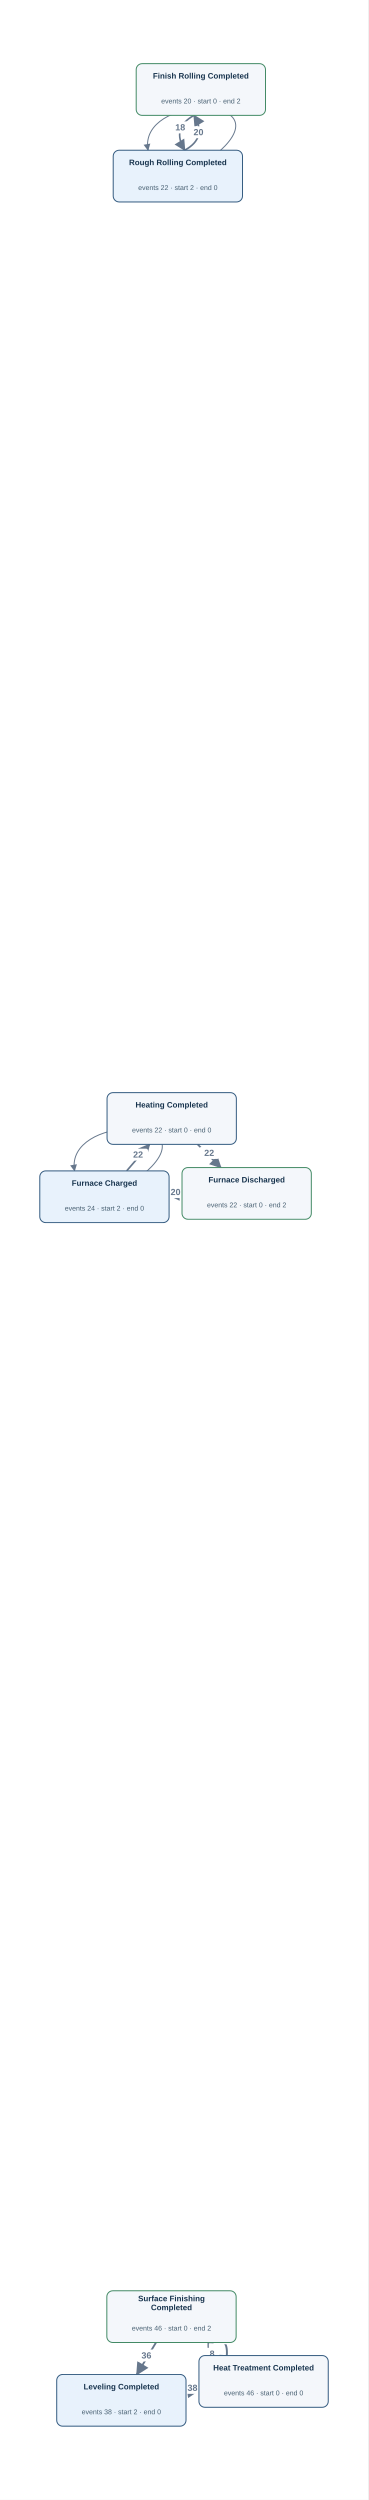
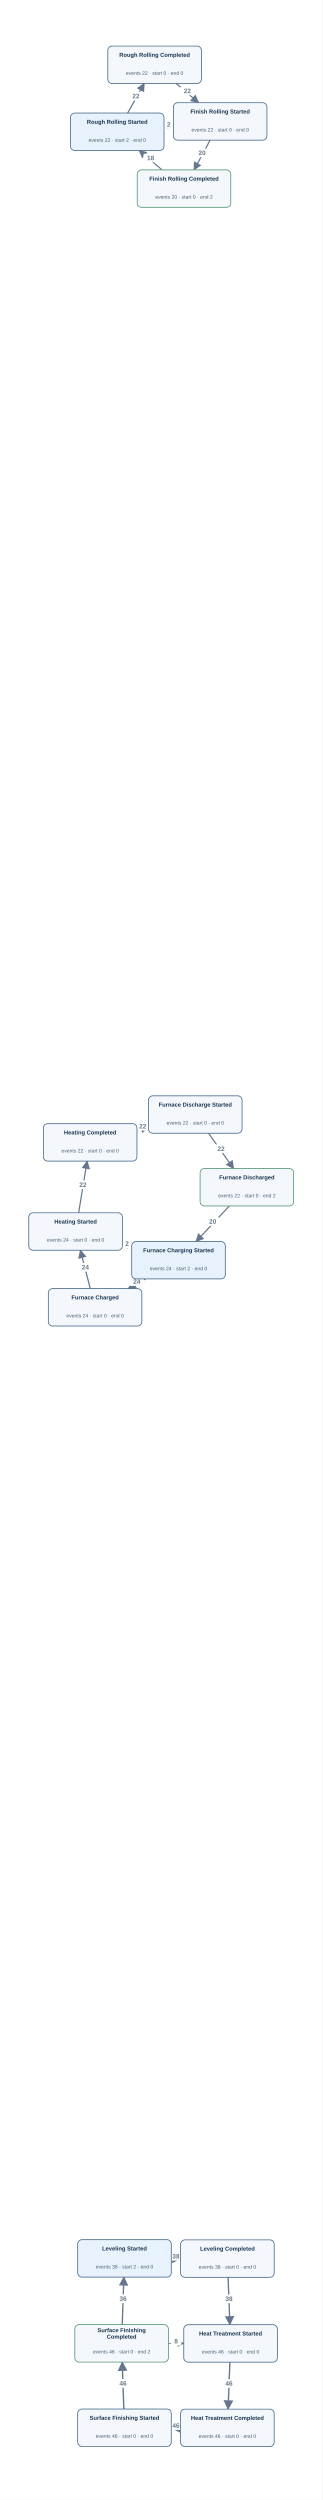
- <svg xmlns="http://www.w3.org/2000/svg" viewBox="0 0 740 5027" width="740" height="5027" role="img" aria-label="Gold directly follows graph">
+ <svg xmlns="http://www.w3.org/2000/svg" viewBox="0 0 896 6947" width="896" height="6947" role="img" aria-label="Gold directly follows graph">
  <defs>
    <marker id="arr" viewBox="0 0 10 10" refX="9" refY="5" markerWidth="7" markerHeight="7" orient="auto-start-reverse">
      <path d="M 0 0 L 10 5 L 0 10 z" fill="#66778c" />
    </marker>
  </defs>
-   <rect width="740.039" height="5026.584" fill="#fff" />
-   <g data-source="Finish Rolling Completed" data-target="Rough Rolling Completed" data-edge="Finish Rolling Completed → Rough Rolling Completed">
-     <path d="M 390.063 232.0 Q 344.03 257.297, 371.451 302.098" fill="none" stroke="#66778c" stroke-width="3.261" marker-end="url(#arr)" />
-     <rect x="342.394" y="244.173" width="40" height="24" rx="4" fill="white" />
-     <text x="362.394" y="262.173" text-anchor="middle" font-family="Arial,sans-serif" font-size="18" font-weight="700" fill="#66778c">18</text>
+   <rect width="896.006" height="6946.506" fill="#fff" />
+   <g data-source="Finish Rolling Completed" data-target="Rough Rolling Started" data-edge="Finish Rolling Completed → Rough Rolling Started">
+     <path d="M 450.199 472.096 Q 418.521 445.131, 386.844 418.166" fill="none" stroke="#66778c" stroke-width="3.261" marker-end="url(#arr)" />
+     <rect x="398.521" y="427.131" width="40" height="24" rx="4" fill="white" />
+     <text x="418.521" y="445.131" text-anchor="middle" font-family="Arial,sans-serif" font-size="18" font-weight="700" fill="#66778c">18</text>
  </g>
-   <g data-source="Furnace Charged" data-target="Furnace Charged" data-edge="Furnace Charged → Furnace Charged">
-     <path d="M 295.0 2355.41 C 420.0 2241.41, 130.0 2241.41, 150.0 2354.41" fill="none" stroke="#66778c" stroke-width="1.969" marker-end="url(#arr)" />
-     <rect x="235.0" y="2256.41" width="30" height="24" rx="4" fill="white" />
-     <text x="250.0" y="2274.41" text-anchor="middle" font-family="Arial,sans-serif" font-size="18" font-weight="700" fill="#66778c">2</text>
+   <g data-source="Finish Rolling Started" data-target="Finish Rolling Completed" data-edge="Finish Rolling Started → Finish Rolling Completed">
+     <path d="M 583.762 389.471 Q 561.521 430.783, 539.28 472.096" fill="none" stroke="#66778c" stroke-width="3.331" marker-end="url(#arr)" />
+     <rect x="541.521" y="412.783" width="40" height="24" rx="4" fill="white" />
+     <text x="561.521" y="430.783" text-anchor="middle" font-family="Arial,sans-serif" font-size="18" font-weight="700" fill="#66778c">20</text>
  </g>
-   <g data-source="Furnace Charged" data-target="Heating Completed" data-edge="Furnace Charged → Heating Completed">
-     <path d="M 254.702 2354.41 Q 277.627 2327.743, 300.551 2301.076" fill="none" stroke="#66778c" stroke-width="3.395" marker-end="url(#arr)" />
-     <rect x="257.627" y="2309.743" width="40" height="24" rx="4" fill="white" />
-     <text x="277.627" y="2327.743" text-anchor="middle" font-family="Arial,sans-serif" font-size="18" font-weight="700" fill="#66778c">22</text>
+   <g data-source="Finish Rolling Started" data-target="Rough Rolling Started" data-edge="Finish Rolling Started → Rough Rolling Started">
+     <path d="M 481.757 350.514 Q 468.757 351.818, 455.757 353.123" fill="none" stroke="#66778c" stroke-width="1.969" marker-end="url(#arr)" />
+     <rect x="453.757" y="333.818" width="30" height="24" rx="4" fill="white" />
+     <text x="468.757" y="351.818" text-anchor="middle" font-family="Arial,sans-serif" font-size="18" font-weight="700" fill="#66778c">2</text>
  </g>
-   <g data-source="Furnace Discharged" data-target="Furnace Charged" data-edge="Furnace Discharged → Furnace Charged">
-     <path d="M 366.0 2402.752 Q 353.0 2403.057, 340.0 2403.362" fill="none" stroke="#66778c" stroke-width="3.331" marker-end="url(#arr)" />
-     <rect x="333.0" y="2385.057" width="40" height="24" rx="4" fill="white" />
-     <text x="353.0" y="2403.057" text-anchor="middle" font-family="Arial,sans-serif" font-size="18" font-weight="700" fill="#66778c">20</text>
+   <g data-source="Furnace Charged" data-target="Heating Started" data-edge="Furnace Charged → Heating Started">
+     <path d="M 250.838 3580.836 Q 237.109 3527.477, 223.38 3474.118" fill="none" stroke="#66778c" stroke-width="3.453" marker-end="url(#arr)" />
+     <rect x="217.109" y="3509.477" width="40" height="24" rx="4" fill="white" />
+     <text x="237.109" y="3527.477" text-anchor="middle" font-family="Arial,sans-serif" font-size="18" font-weight="700" fill="#66778c">24</text>
  </g>
-   <g data-source="Heat Treatment Completed" data-target="Surface Finishing Completed" data-edge="Heat Treatment Completed → Surface Finishing Completed">
-     <path d="M 456.095 4736.576 Q 459.287 4692.365, 418.762 4710.322" fill="none" stroke="#66778c" stroke-width="3.895" marker-end="url(#arr)" />
-     <rect x="428.358" y="4689.907" width="40" height="24" rx="4" fill="white" />
-     <text x="448.358" y="4707.907" text-anchor="middle" font-family="Arial,sans-serif" font-size="18" font-weight="700" fill="#66778c">46</text>
+   <g data-source="Furnace Charging Started" data-target="Furnace Charged" data-edge="Furnace Charging Started → Furnace Charged">
+     <path d="M 403.995 3553.836 Q 380.109 3567.336, 356.223 3580.836" fill="none" stroke="#66778c" stroke-width="3.453" marker-end="url(#arr)" />
+     <rect x="360.109" y="3549.336" width="40" height="24" rx="4" fill="white" />
+     <text x="380.109" y="3567.336" text-anchor="middle" font-family="Arial,sans-serif" font-size="18" font-weight="700" fill="#66778c">24</text>
  </g>
-   <g data-source="Heating Completed" data-target="Furnace Discharged" data-edge="Heating Completed → Furnace Discharged">
-     <path d="M 397.295 2301.076 Q 420.627 2324.39, 443.959 2347.704" fill="none" stroke="#66778c" stroke-width="3.395" marker-end="url(#arr)" />
-     <rect x="400.627" y="2306.39" width="40" height="24" rx="4" fill="white" />
-     <text x="420.627" y="2324.39" text-anchor="middle" font-family="Arial,sans-serif" font-size="18" font-weight="700" fill="#66778c">22</text>
+   <g data-source="Furnace Discharge Started" data-target="Furnace Discharged" data-edge="Furnace Discharge Started → Furnace Discharged">
+     <path d="M 579.507 3149.068 Q 614.311 3198.127, 649.116 3247.186" fill="none" stroke="#66778c" stroke-width="3.395" marker-end="url(#arr)" />
+     <rect x="594.311" y="3180.127" width="40" height="24" rx="4" fill="white" />
+     <text x="614.311" y="3198.127" text-anchor="middle" font-family="Arial,sans-serif" font-size="18" font-weight="700" fill="#66778c">22</text>
  </g>
-   <g data-source="Leveling Completed" data-target="Heat Treatment Completed" data-edge="Leveling Completed → Heat Treatment Completed">
-     <path d="M 374.039 4809.307 Q 387.039 4807.58, 400.039 4805.852" fill="none" stroke="#66778c" stroke-width="3.764" marker-end="url(#arr)" />
-     <rect x="367.039" y="4789.58" width="40" height="24" rx="4" fill="white" />
-     <text x="387.039" y="4807.58" text-anchor="middle" font-family="Arial,sans-serif" font-size="18" font-weight="700" fill="#66778c">38</text>
+   <g data-source="Furnace Discharged" data-target="Furnace Charging Started" data-edge="Furnace Discharged → Furnace Charging Started">
+     <path d="M 637.251 3351.186 Q 591.003 3400.511, 544.756 3449.836" fill="none" stroke="#66778c" stroke-width="3.331" marker-end="url(#arr)" />
+     <rect x="571.003" y="3382.511" width="40" height="24" rx="4" fill="white" />
+     <text x="591.003" y="3400.511" text-anchor="middle" font-family="Arial,sans-serif" font-size="18" font-weight="700" fill="#66778c">20</text>
  </g>
-   <g data-source="Rough Rolling Completed" data-target="Finish Rolling Completed" data-edge="Rough Rolling Completed → Finish Rolling Completed">
-     <path d="M 371.451 302.098 Q 417.485 276.801, 390.063 232.0" fill="none" stroke="#66778c" stroke-width="3.331" marker-end="url(#arr)" />
-     <rect x="379.121" y="253.925" width="40" height="24" rx="4" fill="white" />
-     <text x="399.121" y="271.925" text-anchor="middle" font-family="Arial,sans-serif" font-size="18" font-weight="700" fill="#66778c">20</text>
+   <g data-source="Heat Treatment Completed" data-target="Surface Finishing Started" data-edge="Heat Treatment Completed → Surface Finishing Started">
+     <path d="M 501.862 6746.379 Q 488.862 6746.366, 475.862 6746.353" fill="none" stroke="#66778c" stroke-width="3.895" marker-end="url(#arr)" />
+     <rect x="468.862" y="6728.366" width="40" height="24" rx="4" fill="white" />
+     <text x="488.862" y="6746.366" text-anchor="middle" font-family="Arial,sans-serif" font-size="18" font-weight="700" fill="#66778c">46</text>
  </g>
-   <g data-source="Rough Rolling Completed" data-target="Rough Rolling Completed" data-edge="Rough Rolling Completed → Rough Rolling Completed">
-     <path d="M 442.644 303.098 C 567.644 189.098, 277.644 189.098, 297.644 302.098" fill="none" stroke="#66778c" stroke-width="1.969" marker-end="url(#arr)" />
-     <rect x="382.644" y="204.098" width="30" height="24" rx="4" fill="white" />
-     <text x="397.644" y="222.098" text-anchor="middle" font-family="Arial,sans-serif" font-size="18" font-weight="700" fill="#66778c">2</text>
+   <g data-source="Heat Treatment Started" data-target="Heat Treatment Completed" data-edge="Heat Treatment Started → Heat Treatment Completed">
+     <path d="M 638.745 6563.927 Q 636.284 6629.217, 633.822 6694.506" fill="none" stroke="#66778c" stroke-width="3.895" marker-end="url(#arr)" />
+     <rect x="616.284" y="6611.217" width="40" height="24" rx="4" fill="white" />
+     <text x="636.284" y="6629.217" text-anchor="middle" font-family="Arial,sans-serif" font-size="18" font-weight="700" fill="#66778c">46</text>
  </g>
-   <g data-source="Surface Finishing Completed" data-target="Heat Treatment Completed" data-edge="Surface Finishing Completed → Heat Treatment Completed">
-     <path d="M 418.762 4710.322 Q 415.569 4754.532, 456.095 4736.576" fill="none" stroke="#66778c" stroke-width="2.738" marker-end="url(#arr)" />
-     <rect x="411.499" y="4720.99" width="30" height="24" rx="4" fill="white" />
-     <text x="426.499" y="4738.99" text-anchor="middle" font-family="Arial,sans-serif" font-size="18" font-weight="700" fill="#66778c">8</text>
+   <g data-source="Heating Completed" data-target="Furnace Discharge Started" data-edge="Heating Completed → Furnace Discharge Started">
+     <path d="M 380.547 3140.019 Q 396.582 3135.769, 412.616 3131.52" fill="none" stroke="#66778c" stroke-width="3.395" marker-end="url(#arr)" />
+     <rect x="376.582" y="3117.769" width="40" height="24" rx="4" fill="white" />
+     <text x="396.582" y="3135.769" text-anchor="middle" font-family="Arial,sans-serif" font-size="18" font-weight="700" fill="#66778c">22</text>
  </g>
-   <g data-source="Surface Finishing Completed" data-target="Leveling Completed" data-edge="Surface Finishing Completed → Leveling Completed">
-     <path d="M 313.673 4710.322 Q 294.428 4742.453, 275.184 4774.584" fill="none" stroke="#66778c" stroke-width="3.728" marker-end="url(#arr)" />
-     <rect x="274.428" y="4724.453" width="40" height="24" rx="4" fill="white" />
-     <text x="294.428" y="4742.453" text-anchor="middle" font-family="Arial,sans-serif" font-size="18" font-weight="700" fill="#66778c">36</text>
+   <g data-source="Heating Started" data-target="Furnace Charging Started" data-edge="Heating Started → Furnace Charging Started">
+     <path d="M 340.0 3458.353 Q 353.0 3461.977, 366.0 3465.6" fill="none" stroke="#66778c" stroke-width="1.969" marker-end="url(#arr)" />
+     <rect x="338.0" y="3443.977" width="30" height="24" rx="4" fill="white" />
+     <text x="353.0" y="3461.977" text-anchor="middle" font-family="Arial,sans-serif" font-size="18" font-weight="700" fill="#66778c">2</text>
+   </g>
+   <g data-source="Heating Started" data-target="Heating Completed" data-edge="Heating Started → Heating Completed">
+     <path d="M 218.514 3370.118 Q 230.273 3298.295, 242.033 3226.471" fill="none" stroke="#66778c" stroke-width="3.395" marker-end="url(#arr)" />
+     <rect x="210.273" y="3280.295" width="40" height="24" rx="4" fill="white" />
+     <text x="230.273" y="3298.295" text-anchor="middle" font-family="Arial,sans-serif" font-size="18" font-weight="700" fill="#66778c">22</text>
+   </g>
+   <g data-source="Leveling Completed" data-target="Heat Treatment Started" data-edge="Leveling Completed → Heat Treatment Started">
+     <path d="M 633.871 6328.144 Q 636.322 6394.035, 638.772 6459.927" fill="none" stroke="#66778c" stroke-width="3.764" marker-end="url(#arr)" />
+     <rect x="616.322" y="6376.035" width="40" height="24" rx="4" fill="white" />
+     <text x="636.322" y="6394.035" text-anchor="middle" font-family="Arial,sans-serif" font-size="18" font-weight="700" fill="#66778c">38</text>
+   </g>
+   <g data-source="Leveling Started" data-target="Leveling Completed" data-edge="Leveling Started → Leveling Completed">
+     <path d="M 475.938 6275.88 Q 488.938 6275.902, 501.938 6275.924" fill="none" stroke="#66778c" stroke-width="3.764" marker-end="url(#arr)" />
+     <rect x="468.938" y="6257.902" width="40" height="24" rx="4" fill="white" />
+     <text x="488.938" y="6275.902" text-anchor="middle" font-family="Arial,sans-serif" font-size="18" font-weight="700" fill="#66778c">38</text>
+   </g>
+   <g data-source="Rough Rolling Completed" data-target="Finish Rolling Started" data-edge="Rough Rolling Completed → Finish Rolling Started">
+     <path d="M 489.743 232.0 Q 520.672 258.735, 551.601 285.471" fill="none" stroke="#66778c" stroke-width="3.395" marker-end="url(#arr)" />
+     <rect x="500.672" y="240.735" width="40" height="24" rx="4" fill="white" />
+     <text x="520.672" y="258.735" text-anchor="middle" font-family="Arial,sans-serif" font-size="18" font-weight="700" fill="#66778c">22</text>
+   </g>
+   <g data-source="Rough Rolling Started" data-target="Rough Rolling Completed" data-edge="Rough Rolling Started → Rough Rolling Completed">
+     <path d="M 354.759 314.166 Q 377.672 273.083, 400.585 232.0" fill="none" stroke="#66778c" stroke-width="3.395" marker-end="url(#arr)" />
+     <rect x="357.672" y="255.083" width="40" height="24" rx="4" fill="white" />
+     <text x="377.672" y="273.083" text-anchor="middle" font-family="Arial,sans-serif" font-size="18" font-weight="700" fill="#66778c">22</text>
+   </g>
+   <g data-source="Surface Finishing Completed" data-target="Heat Treatment Started" data-edge="Surface Finishing Completed → Heat Treatment Started">
+     <path d="M 467.892 6511.804 Q 489.299 6511.82, 510.706 6511.835" fill="none" stroke="#66778c" stroke-width="2.738" marker-end="url(#arr)" />
+     <rect x="474.299" y="6493.82" width="30" height="24" rx="4" fill="white" />
+     <text x="489.299" y="6511.82" text-anchor="middle" font-family="Arial,sans-serif" font-size="18" font-weight="700" fill="#66778c">8</text>
+   </g>
+   <g data-source="Surface Finishing Completed" data-target="Leveling Started" data-edge="Surface Finishing Completed → Leveling Started">
+     <path d="M 339.665 6459.712 Q 341.915 6393.686, 344.165 6327.66" fill="none" stroke="#66778c" stroke-width="3.728" marker-end="url(#arr)" />
+     <rect x="321.915" y="6375.686" width="40" height="24" rx="4" fill="white" />
+     <text x="341.915" y="6393.686" text-anchor="middle" font-family="Arial,sans-serif" font-size="18" font-weight="700" fill="#66778c">36</text>
+   </g>
+   <g data-source="Surface Finishing Started" data-target="Surface Finishing Completed" data-edge="Surface Finishing Started → Surface Finishing Completed">
+     <path d="M 344.095 6694.226 Q 341.877 6628.969, 339.659 6563.712" fill="none" stroke="#66778c" stroke-width="3.895" marker-end="url(#arr)" />
+     <rect x="321.877" y="6610.969" width="40" height="24" rx="4" fill="white" />
+     <text x="341.877" y="6628.969" text-anchor="middle" font-family="Arial,sans-serif" font-size="18" font-weight="700" fill="#66778c">46</text>
  </g>
  <g data-activity="Finish Rolling Completed">
-     <rect x="273.87" y="128.0" width="260" height="104" rx="12" fill="#f4f7fb" stroke="#438a65" stroke-width="2" />
-     <text x="403.87" y="158.0" text-anchor="middle" font-family="Arial,sans-serif" font-size="16" font-weight="600" fill="#18344e">Finish Rolling Completed</text>
-     <text x="403.87" y="208.0" text-anchor="middle" font-family="Arial,sans-serif" font-size="14" fill="#486072">events 20 · start 0 · end 2</text>
+     <rect x="381.286" y="472.096" width="260" height="104" rx="12" fill="#f4f7fb" stroke="#438a65" stroke-width="2" />
+     <text x="511.286" y="502.096" text-anchor="middle" font-family="Arial,sans-serif" font-size="16" font-weight="600" fill="#18344e">Finish Rolling Completed</text>
+     <text x="511.286" y="552.096" text-anchor="middle" font-family="Arial,sans-serif" font-size="14" fill="#486072">events 20 · start 0 · end 2</text>
+   </g>
+   <g data-activity="Finish Rolling Started">
+     <rect x="481.757" y="285.471" width="260" height="104" rx="12" fill="#f4f7fb" stroke="#345b80" stroke-width="2" />
+     <text x="611.757" y="315.471" text-anchor="middle" font-family="Arial,sans-serif" font-size="16" font-weight="600" fill="#18344e">Finish Rolling Started</text>
+     <text x="611.757" y="365.471" text-anchor="middle" font-family="Arial,sans-serif" font-size="14" fill="#486072">events 22 · start 0 · end 0</text>
  </g>
  <g data-activity="Furnace Charged">
-     <rect x="80.0" y="2354.41" width="260" height="104" rx="12" fill="#e8f2fc" stroke="#345b80" stroke-width="2" />
-     <text x="210.0" y="2384.41" text-anchor="middle" font-family="Arial,sans-serif" font-size="16" font-weight="600" fill="#18344e">Furnace Charged</text>
-     <text x="210.0" y="2434.41" text-anchor="middle" font-family="Arial,sans-serif" font-size="14" fill="#486072">events 24 · start 2 · end 0</text>
+     <rect x="134.218" y="3580.836" width="260" height="104" rx="12" fill="#f4f7fb" stroke="#345b80" stroke-width="2" />
+     <text x="264.218" y="3610.836" text-anchor="middle" font-family="Arial,sans-serif" font-size="16" font-weight="600" fill="#18344e">Furnace Charged</text>
+     <text x="264.218" y="3660.836" text-anchor="middle" font-family="Arial,sans-serif" font-size="14" fill="#486072">events 24 · start 0 · end 0</text>
+   </g>
+   <g data-activity="Furnace Charging Started">
+     <rect x="366.0" y="3449.836" width="260" height="104" rx="12" fill="#e8f2fc" stroke="#345b80" stroke-width="2" />
+     <text x="496.0" y="3479.836" text-anchor="middle" font-family="Arial,sans-serif" font-size="16" font-weight="600" fill="#18344e">Furnace Charging Started</text>
+     <text x="496.0" y="3529.836" text-anchor="middle" font-family="Arial,sans-serif" font-size="14" fill="#486072">events 24 · start 2 · end 0</text>
+   </g>
+   <g data-activity="Furnace Discharge Started">
+     <rect x="412.616" y="3045.068" width="260" height="104" rx="12" fill="#f4f7fb" stroke="#345b80" stroke-width="2" />
+     <text x="542.616" y="3075.068" text-anchor="middle" font-family="Arial,sans-serif" font-size="16" font-weight="600" fill="#18344e">Furnace Discharge Started</text>
+     <text x="542.616" y="3125.068" text-anchor="middle" font-family="Arial,sans-serif" font-size="14" fill="#486072">events 22 · start 0 · end 0</text>
  </g>
  <g data-activity="Furnace Discharged">
-     <rect x="366.0" y="2347.704" width="260" height="104" rx="12" fill="#f4f7fb" stroke="#438a65" stroke-width="2" />
-     <text x="496.0" y="2377.704" text-anchor="middle" font-family="Arial,sans-serif" font-size="16" font-weight="600" fill="#18344e">Furnace Discharged</text>
-     <text x="496.0" y="2427.704" text-anchor="middle" font-family="Arial,sans-serif" font-size="14" fill="#486072">events 22 · start 0 · end 2</text>
+     <rect x="556.006" y="3247.186" width="260" height="104" rx="12" fill="#f4f7fb" stroke="#438a65" stroke-width="2" />
+     <text x="686.006" y="3277.186" text-anchor="middle" font-family="Arial,sans-serif" font-size="16" font-weight="600" fill="#18344e">Furnace Discharged</text>
+     <text x="686.006" y="3327.186" text-anchor="middle" font-family="Arial,sans-serif" font-size="14" fill="#486072">events 22 · start 0 · end 2</text>
  </g>
  <g data-activity="Heat Treatment Completed">
-     <rect x="400.039" y="4736.576" width="260" height="104" rx="12" fill="#f4f7fb" stroke="#345b80" stroke-width="2" />
-     <text x="530.039" y="4766.576" text-anchor="middle" font-family="Arial,sans-serif" font-size="16" font-weight="600" fill="#18344e">Heat Treatment Completed</text>
-     <text x="530.039" y="4816.576" text-anchor="middle" font-family="Arial,sans-serif" font-size="14" fill="#486072">events 46 · start 0 · end 0</text>
+     <rect x="501.862" y="6694.506" width="260" height="104" rx="12" fill="#f4f7fb" stroke="#345b80" stroke-width="2" />
+     <text x="631.862" y="6724.506" text-anchor="middle" font-family="Arial,sans-serif" font-size="16" font-weight="600" fill="#18344e">Heat Treatment Completed</text>
+     <text x="631.862" y="6774.506" text-anchor="middle" font-family="Arial,sans-serif" font-size="14" fill="#486072">events 46 · start 0 · end 0</text>
+   </g>
+   <g data-activity="Heat Treatment Started">
+     <rect x="510.706" y="6459.927" width="260" height="104" rx="12" fill="#f4f7fb" stroke="#345b80" stroke-width="2" />
+     <text x="640.706" y="6489.927" text-anchor="middle" font-family="Arial,sans-serif" font-size="16" font-weight="600" fill="#18344e">Heat Treatment Started</text>
+     <text x="640.706" y="6539.927" text-anchor="middle" font-family="Arial,sans-serif" font-size="14" fill="#486072">events 46 · start 0 · end 0</text>
  </g>
  <g data-activity="Heating Completed">
-     <rect x="215.254" y="2197.076" width="260" height="104" rx="12" fill="#f4f7fb" stroke="#345b80" stroke-width="2" />
-     <text x="345.254" y="2227.076" text-anchor="middle" font-family="Arial,sans-serif" font-size="16" font-weight="600" fill="#18344e">Heating Completed</text>
-     <text x="345.254" y="2277.076" text-anchor="middle" font-family="Arial,sans-serif" font-size="14" fill="#486072">events 22 · start 0 · end 0</text>
+     <rect x="120.547" y="3122.471" width="260" height="104" rx="12" fill="#f4f7fb" stroke="#345b80" stroke-width="2" />
+     <text x="250.547" y="3152.471" text-anchor="middle" font-family="Arial,sans-serif" font-size="16" font-weight="600" fill="#18344e">Heating Completed</text>
+     <text x="250.547" y="3202.471" text-anchor="middle" font-family="Arial,sans-serif" font-size="14" fill="#486072">events 22 · start 0 · end 0</text>
+   </g>
+   <g data-activity="Heating Started">
+     <rect x="80.0" y="3370.118" width="260" height="104" rx="12" fill="#f4f7fb" stroke="#345b80" stroke-width="2" />
+     <text x="210.0" y="3400.118" text-anchor="middle" font-family="Arial,sans-serif" font-size="16" font-weight="600" fill="#18344e">Heating Started</text>
+     <text x="210.0" y="3450.118" text-anchor="middle" font-family="Arial,sans-serif" font-size="14" fill="#486072">events 24 · start 0 · end 0</text>
  </g>
  <g data-activity="Leveling Completed">
-     <rect x="114.039" y="4774.584" width="260" height="104" rx="12" fill="#e8f2fc" stroke="#345b80" stroke-width="2" />
-     <text x="244.039" y="4804.584" text-anchor="middle" font-family="Arial,sans-serif" font-size="16" font-weight="600" fill="#18344e">Leveling Completed</text>
-     <text x="244.039" y="4854.584" text-anchor="middle" font-family="Arial,sans-serif" font-size="14" fill="#486072">events 38 · start 2 · end 0</text>
+     <rect x="501.938" y="6224.144" width="260" height="104" rx="12" fill="#f4f7fb" stroke="#345b80" stroke-width="2" />
+     <text x="631.938" y="6254.144" text-anchor="middle" font-family="Arial,sans-serif" font-size="16" font-weight="600" fill="#18344e">Leveling Completed</text>
+     <text x="631.938" y="6304.144" text-anchor="middle" font-family="Arial,sans-serif" font-size="14" fill="#486072">events 38 · start 0 · end 0</text>
+   </g>
+   <g data-activity="Leveling Started">
+     <rect x="215.938" y="6223.66" width="260" height="104" rx="12" fill="#e8f2fc" stroke="#345b80" stroke-width="2" />
+     <text x="345.938" y="6253.66" text-anchor="middle" font-family="Arial,sans-serif" font-size="16" font-weight="600" fill="#18344e">Leveling Started</text>
+     <text x="345.938" y="6303.66" text-anchor="middle" font-family="Arial,sans-serif" font-size="14" fill="#486072">events 38 · start 2 · end 0</text>
  </g>
  <g data-activity="Rough Rolling Completed">
-     <rect x="227.644" y="302.098" width="260" height="104" rx="12" fill="#e8f2fc" stroke="#345b80" stroke-width="2" />
-     <text x="357.644" y="332.098" text-anchor="middle" font-family="Arial,sans-serif" font-size="16" font-weight="600" fill="#18344e">Rough Rolling Completed</text>
-     <text x="357.644" y="382.098" text-anchor="middle" font-family="Arial,sans-serif" font-size="14" fill="#486072">events 22 · start 2 · end 0</text>
+     <rect x="299.587" y="128.0" width="260" height="104" rx="12" fill="#f4f7fb" stroke="#345b80" stroke-width="2" />
+     <text x="429.587" y="158.0" text-anchor="middle" font-family="Arial,sans-serif" font-size="16" font-weight="600" fill="#18344e">Rough Rolling Completed</text>
+     <text x="429.587" y="208.0" text-anchor="middle" font-family="Arial,sans-serif" font-size="14" fill="#486072">events 22 · start 0 · end 0</text>
+   </g>
+   <g data-activity="Rough Rolling Started">
+     <rect x="195.757" y="314.166" width="260" height="104" rx="12" fill="#e8f2fc" stroke="#345b80" stroke-width="2" />
+     <text x="325.757" y="344.166" text-anchor="middle" font-family="Arial,sans-serif" font-size="16" font-weight="600" fill="#18344e">Rough Rolling Started</text>
+     <text x="325.757" y="394.166" text-anchor="middle" font-family="Arial,sans-serif" font-size="14" fill="#486072">events 22 · start 2 · end 0</text>
  </g>
  <g data-activity="Surface Finishing Completed">
-     <rect x="214.818" y="4606.322" width="260" height="104" rx="12" fill="#f4f7fb" stroke="#438a65" stroke-width="2" />
-     <text x="344.818" y="4627.322" text-anchor="middle" font-family="Arial,sans-serif" font-size="16" font-weight="600" fill="#18344e">Surface Finishing</text>
-     <text x="344.818" y="4645.322" text-anchor="middle" font-family="Arial,sans-serif" font-size="16" font-weight="600" fill="#18344e">Completed</text>
-     <text x="344.818" y="4686.322" text-anchor="middle" font-family="Arial,sans-serif" font-size="14" fill="#486072">events 46 · start 0 · end 2</text>
+     <rect x="207.892" y="6459.712" width="260" height="104" rx="12" fill="#f4f7fb" stroke="#438a65" stroke-width="2" />
+     <text x="337.892" y="6480.712" text-anchor="middle" font-family="Arial,sans-serif" font-size="16" font-weight="600" fill="#18344e">Surface Finishing</text>
+     <text x="337.892" y="6498.712" text-anchor="middle" font-family="Arial,sans-serif" font-size="16" font-weight="600" fill="#18344e">Completed</text>
+     <text x="337.892" y="6539.712" text-anchor="middle" font-family="Arial,sans-serif" font-size="14" fill="#486072">events 46 · start 0 · end 2</text>
+   </g>
+   <g data-activity="Surface Finishing Started">
+     <rect x="215.862" y="6694.226" width="260" height="104" rx="12" fill="#f4f7fb" stroke="#345b80" stroke-width="2" />
+     <text x="345.862" y="6724.226" text-anchor="middle" font-family="Arial,sans-serif" font-size="16" font-weight="600" fill="#18344e">Surface Finishing Started</text>
+     <text x="345.862" y="6774.226" text-anchor="middle" font-family="Arial,sans-serif" font-size="14" fill="#486072">events 46 · start 0 · end 0</text>
  </g>
</svg>
